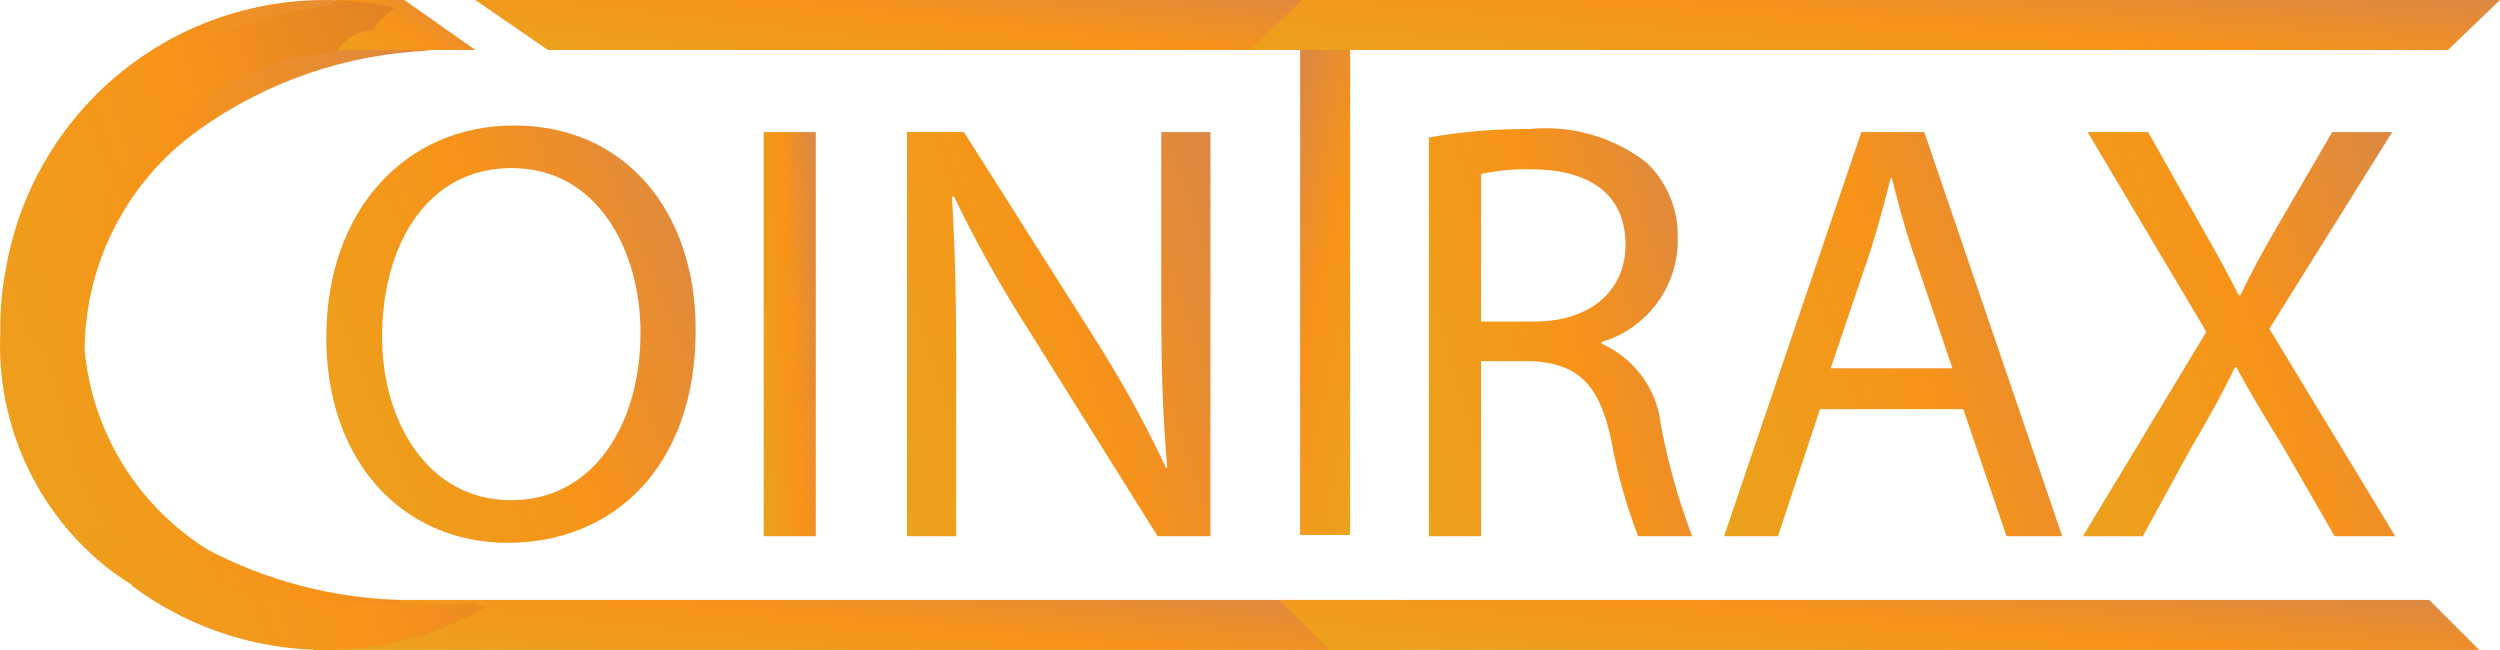
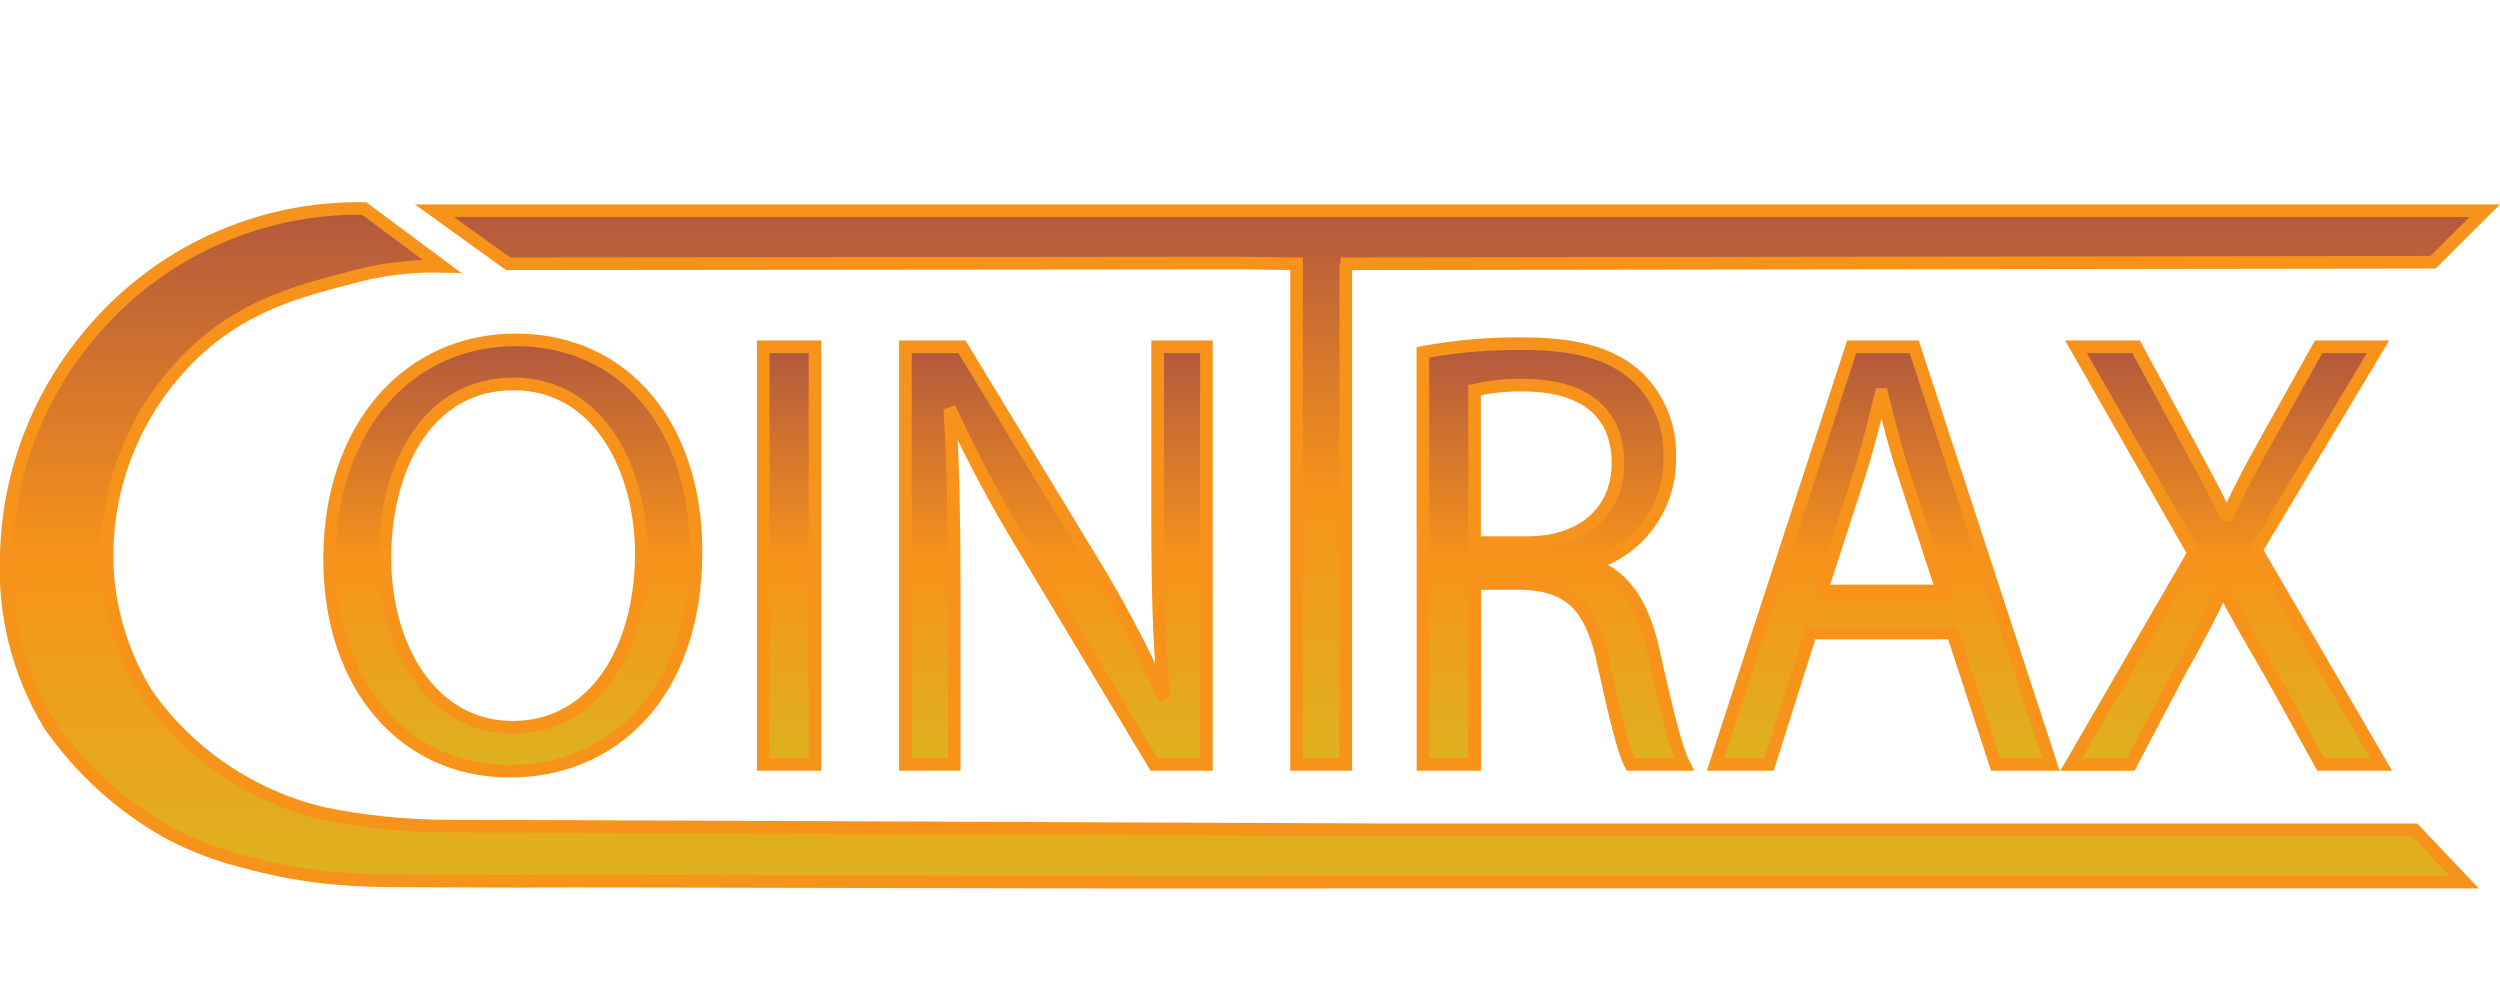
- <svg xmlns="http://www.w3.org/2000/svg" width="195.754" height="50.891" viewBox="0 0 195.754 50.891">
+ <svg xmlns="http://www.w3.org/2000/svg" width="198.297" height="78.143" viewBox="0 0 198.297 78.143">
  <defs>
-     <linearGradient id="linear-gradient" x1="1.658" y1="-0.24" x2="-0.867" y2="0.914" gradientUnits="objectBoundingBox">
-       <stop offset="0" stop-color="#b1583e" stop-opacity="0.737" />
-       <stop offset="0.469" stop-color="#f7931a" />
+     <linearGradient id="linear-gradient" x1="0.5" x2="0.5" y2="1" gradientUnits="objectBoundingBox">
+       <stop offset="0" stop-opacity="0" />
+       <stop offset="0" stop-color="#b1583e" />
+       <stop offset="0.512" stop-color="#f7931a" />
      <stop offset="1" stop-color="#deb21f" />
    </linearGradient>
  </defs>
-   <g id="logo_ct_black_full_Zeichenfläche_1" data-name="logo_ct_black_full_Zeichenfläche 1" transform="translate(-1.422 -1.248)">
-     <path id="Pfad_18" data-name="Pfad 18" d="M36.871,19.766c0,10.9-6.621,16.667-14.695,16.667-8.357,0-14.227-6.476-14.227-16.056,0-10.048,6.245-16.62,14.695-16.62C31.284,3.758,36.871,10.378,36.871,19.766Zm-24.554.518c0,6.761,3.66,12.816,10.094,12.816,6.478,0,10.14-5.96,10.14-13.145,0-6.292-3.286-12.864-10.094-12.864-6.761,0-10.14,6.243-10.14,13.193Z" transform="translate(19.023 7.317)" fill="url(#linear-gradient)" />
-     <path id="Pfad_19" data-name="Pfad 19" d="M20.781,3.89V35.534H16.7V3.89Z" transform="translate(44.518 7.701)" fill="url(#linear-gradient)" />
-     <path id="Pfad_20" data-name="Pfad 20" d="M19.565,35.534V3.89h4.459L34.166,19.9a89.829,89.829,0,0,1,5.681,10.281l.094-.046c-.377-4.224-.47-8.074-.47-13.005V3.89h3.85V35.534H39.189L29.143,19.478A100.375,100.375,0,0,1,23.227,8.913l-.141.048c.235,3.989.329,7.793.329,13.051V35.534Z" transform="translate(52.878 7.701)" fill="url(#linear-gradient)" />
-     <path id="Pfad_21" data-name="Pfad 21" d="M30,4.537a42.54,42.54,0,0,1,7.841-.658A12.931,12.931,0,0,1,47,6.462a7.876,7.876,0,0,1,2.489,6.009,8.308,8.308,0,0,1-5.96,8.076v.141a7.887,7.887,0,0,1,4.645,6.384,50.5,50.5,0,0,0,2.443,8.685H46.389A40.784,40.784,0,0,1,44.275,28.2c-.941-4.366-2.63-6.009-6.338-6.151h-3.85V35.759H30Zm4.083,14.414h4.178c4.366,0,7.137-2.4,7.137-6.009,0-4.085-2.959-5.87-7.279-5.916a16.835,16.835,0,0,0-4.037.375Z" transform="translate(83.304 7.476)" fill="url(#linear-gradient)" />
-     <path id="Pfad_22" data-name="Pfad 22" d="M43.42,25.583l-3.288,9.951H35.908L46.657,3.89h4.931l10.8,31.643H58.023l-3.383-9.951Zm10.375-3.2-3.1-9.108c-.707-2.064-1.174-3.943-1.644-5.774h-.1c-.47,1.879-.986,3.8-1.594,5.728l-3.1,9.154Z" transform="translate(100.51 7.701)" fill="url(#linear-gradient)" />
-     <path id="Pfad_23" data-name="Pfad 23" d="M62.8,35.534l-4.037-7C57.122,25.862,56.09,24.126,55.1,22.3h-.1c-.891,1.831-1.781,3.521-3.425,6.292l-3.8,6.946H43.084l9.672-16.01L43.459,3.89H48.2l4.178,7.418c1.174,2.064,2.064,3.662,2.909,5.352h.141c.891-1.879,1.69-3.333,2.863-5.352l4.32-7.418H67.31l-9.622,15.4,9.859,16.245Z" transform="translate(121.427 7.701)" fill="url(#linear-gradient)" />
-     <path id="Pfad_24" data-name="Pfad 24" d="M83.9,5.163H15.751L10.065,1.248H78.219Z" transform="translate(28.572 0)" fill="url(#linear-gradient)" />
-     <path id="Pfad_25" data-name="Pfad 25" d="M124.293,1.248H30.5L26.429,5.163h93.785Z" transform="translate(72.883 0)" fill="url(#linear-gradient)" />
-     <path id="Pfad_26" data-name="Pfad 26" d="M7.429,13.248a2.771,2.771,0,0,1,.564,3.062,3.657,3.657,0,0,1,.507.852H93.549V13.248Z" transform="translate(17.505 34.976)" fill="url(#linear-gradient)" />
-     <rect id="Rechteck_1" data-name="Rechteck 1" width="37.971" height="3.915" transform="translate(103.225 43.135) rotate(-90)" fill="url(#linear-gradient)" />
-     <path id="Pfad_27" data-name="Pfad 27" d="M120.962,17.163H30.927l-3.915-3.915h90.035Z" transform="translate(74.583 34.975)" fill="url(#linear-gradient)" />
-     <path id="Pfad_28" data-name="Pfad 28" d="M8.049,28.609a21.326,21.326,0,0,1,8.911-17.218,33.428,33.428,0,0,1,18.16-6.222,3.921,3.921,0,0,1-3.763-3.906A39.068,39.068,0,0,0,10.871,7.919,23.6,23.6,0,0,0,1.447,27.214,22.246,22.246,0,0,0,10.08,45.867a33.047,33.047,0,0,0,17.3,6.23l5.385-3.915a34.57,34.57,0,0,1-15.049-3.915A20.7,20.7,0,0,1,8.049,28.609Z" transform="translate(0 0.043)" fill="url(#linear-gradient)" />
-     <path id="Pfad_29" data-name="Pfad 29" d="M15.645,1.248H10.306L7.494,3.2a3.284,3.284,0,0,1-.087,1.96H21.2Z" transform="translate(17.441 0.001)" fill="url(#linear-gradient)" />
-     <path id="Pfad_30" data-name="Pfad 30" d="M38.064,48.391c-.216.041-.412.114-.642.139A42.153,42.153,0,0,1,32.78,48.4c-1.384,0-2.756.2-4.137.262A14.012,14.012,0,0,1,24,48.418a6,6,0,0,1-.852-.391c-.525-.1-1.055-.172-1.581-.267a9.973,9.973,0,0,1-2.34-.8,20.663,20.663,0,0,1-2.683-1.412,12.43,12.43,0,0,1-1.391-1.079,3.875,3.875,0,0,1-2.708-.405A12.218,12.218,0,0,1,7.126,37.6a21.981,21.981,0,0,1-.992-6.844,25.24,25.24,0,0,1,.729-8.036,29.252,29.252,0,0,1,3.552-7.37,4.059,4.059,0,0,1,2.219-1.694,14.759,14.759,0,0,1,4.058-4.581A18.362,18.362,0,0,1,27.31,5.411a3.455,3.455,0,0,1,2.924-1.818,4.541,4.541,0,0,1,1.748-1.731A25.335,25.335,0,0,0,1.564,21.79,3.98,3.98,0,0,1,3.67,24.114a3.98,3.98,0,0,1-.23,3.128,2.942,2.942,0,0,1,.317,1.416v.069A3.9,3.9,0,0,1,3.222,30.7L2.7,31.38a3.981,3.981,0,0,1,.972,2.451,7.4,7.4,0,0,0,.346,1.133c.492,1.056,1.022,2.091,1.443,3.184.458,1.188.84,2.4,1.331,3.579a3.967,3.967,0,0,1,.264,1.291,3.641,3.641,0,0,1,.523-.106,3.7,3.7,0,0,1,3.738,4.18,25.284,25.284,0,0,0,27.645,1.747,3.841,3.841,0,0,1-.9-.447Z" transform="translate(0.412 0.001)" fill="url(#linear-gradient)" />
+   <g id="logo_cointrax_outlined" transform="translate(-1.012 133.77)">
+     <path id="Pfad_31" data-name="Pfad 31" d="M313.73,530" transform="translate(-276.829 -585.627)" stroke="#f7931a" stroke-miterlimit="10" stroke-width="1" fill="url(#linear-gradient)" />
+     <path id="Pfad_32" data-name="Pfad 32" d="M262.957,127.236c0,11.4-6.652,17.446-14.762,17.446-8.4,0-14.3-6.783-14.3-16.812,0-10.519,6.275-17.4,14.762-17.4C257.344,110.474,262.957,117.4,262.957,127.236Zm-24.675.54c0,7.076,3.68,13.42,10.145,13.42,6.51,0,10.191-6.243,10.191-13.763,0-6.588-3.3-13.469-10.145-13.469C241.679,113.963,238.282,120.5,238.282,127.776Z" transform="translate(-206.738 -217.281)" stroke="#f7931a" stroke-miterlimit="10" stroke-width="1" fill="url(#linear-gradient)" />
+     <path id="Pfad_33" data-name="Pfad 33" d="M519.874,114.93v33.131h-4.1V114.93Z" transform="translate(-454.22 -221.197)" stroke="#f7931a" stroke-miterlimit="10" stroke-width="1" fill="url(#linear-gradient)" />
+     <path id="Pfad_34" data-name="Pfad 34" d="M608.19,148.061V114.93h4.482l10.191,16.762a94.758,94.758,0,0,1,5.708,10.766l.1-.05c-.378-4.424-.472-8.455-.472-13.616V114.93h3.869v33.131h-4.148l-10.1-16.812a106.459,106.459,0,0,1-5.944-11.06l-.141.049c.235,4.179.329,8.16.329,13.664v14.152Z" transform="translate(-535.364 -221.197)" stroke="#f7931a" stroke-miterlimit="10" stroke-width="1" fill="url(#linear-gradient)" />
+     <path id="Pfad_35" data-name="Pfad 35" d="M944.63,113.6a41.12,41.12,0,0,1,7.879-.688c4.392,0,7.219.836,9.2,2.7a8.422,8.422,0,0,1,2.5,6.292,8.657,8.657,0,0,1-5.992,8.455v.148c2.453.886,3.916,3.245,4.672,6.686,1.037,4.62,1.792,7.815,2.453,9.094H961.1c-.518-.935-1.22-3.782-2.123-7.914-.944-4.571-2.643-6.292-6.37-6.439h-3.869v14.354h-4.1Zm4.1,15.092h4.2c4.392,0,7.171-2.507,7.171-6.293,0-4.27-2.972-6.144-7.313-6.193a16.253,16.253,0,0,0-4.058.393Z" transform="translate(-830.757 -219.423)" stroke="#f7931a" stroke-miterlimit="10" stroke-width="1" fill="url(#linear-gradient)" />
+     <path id="Pfad_36" data-name="Pfad 36" d="M1142.429,137.64l-3.3,10.421h-4.247l10.8-33.131h4.955l10.852,33.131H1157.1l-3.4-10.421Zm10.427-3.343-3.114-9.536c-.708-2.163-1.18-4.13-1.652-6.046H1148c-.472,1.967-.991,3.982-1.6,6l-3.114,9.585Z" transform="translate(-997.796 -221.197)" stroke="#f7931a" stroke-miterlimit="10" stroke-width="1" fill="url(#linear-gradient)" />
+     <path id="Pfad_37" data-name="Pfad 37" d="M1385.956,148.061l-4.058-7.32c-1.651-2.806-2.684-4.62-3.68-6.537h-.094c-.9,1.917-1.793,3.686-3.444,6.588l-3.822,7.275h-4.718l9.719-16.768-9.342-16.369h4.766l4.2,7.767c1.18,2.162,2.074,3.833,2.928,5.6h.141c.9-1.967,1.7-3.49,2.878-5.6l4.336-7.767h4.719l-9.672,16.123,9.908,17.008Z" transform="translate(-1200.842 -221.197)" stroke="#f7931a" stroke-miterlimit="10" stroke-width="1" fill="url(#linear-gradient)" />
+     <path id="Pfad_38" data-name="Pfad 38" d="M352.158,7.439V47.151h-3.9V7.439h-.378l-3.765-.057-58.4.057L279.87,3.23H442.5l-4.1,4.088-86.662.121" transform="translate(-244.401 -120.286)" stroke="#f7931a" stroke-miterlimit="10" stroke-width="1" fill="url(#linear-gradient)" />
+     <path id="Pfad_39" data-name="Pfad 39" d="M313.73,429.27" transform="translate(-276.829 -497.187)" stroke="#f7931a" stroke-miterlimit="10" stroke-width="1" fill="url(#linear-gradient)" />
+     <path id="Pfad_40" data-name="Pfad 40" d="M133.72,74.607c-41.044-.166-70.871-.3-74.7-.292a50.136,50.136,0,0,1-5.275-.257,48.371,48.371,0,0,1-4.88-.732,23.861,23.861,0,0,1-14.03-9.394,21.119,21.119,0,0,1-3.172-9.76,22.2,22.2,0,0,1,7.552-18.03C43,32.868,47.162,31.795,50.7,30.869a25.143,25.143,0,0,1,7.478-.963l-6.162-4.581A27.682,27.682,0,0,0,30.2,35.383,28.052,28.052,0,0,0,23.637,52.7a23.889,23.889,0,0,0,3.389,13.53,28.357,28.357,0,0,0,9.536,8.649h0a26.9,26.9,0,0,0,6.326,2.351h0l.057.016a38.574,38.574,0,0,0,6.775,1.2c2.067.192,3.66.2,4.481.206,7.207.034,10.809.054,11.574.034.67-.018,13.7.007,39.758.061,5.734.011,11.21.026,15.99.016.839,0,4.908-.009,10.413-.012h1.174q42.738.01,85.473,0l-3.932-4.148H124.222" transform="translate(-22.12 -142.556)" stroke="#f7931a" stroke-miterlimit="10" stroke-width="1" fill="url(#linear-gradient)" />
+     <path id="Pfad_41" data-name="Pfad 41" d="M679.5,294.5" transform="translate(-597.974 -378.859)" stroke="#f7931a" stroke-miterlimit="10" stroke-width="1" fill="url(#linear-gradient)" />
+     <path id="Pfad_42" data-name="Pfad 42" d="M366.5-110.5" transform="translate(-323.161 -23.27)" stroke="#f7931a" stroke-miterlimit="10" stroke-width="1" fill="url(#linear-gradient)" />
+     <path id="Pfad_43" data-name="Pfad 43" d="M266.5,467.5" transform="translate(-235.361 -530.752)" stroke="#f7931a" stroke-miterlimit="10" stroke-width="1" fill="url(#linear-gradient)" />
+     <path id="Pfad_44" data-name="Pfad 44" d="M222.5,456.5" transform="translate(-196.729 -521.094)" stroke="#f7931a" stroke-miterlimit="10" stroke-width="1" fill="url(#linear-gradient)" />
  </g>
</svg>
